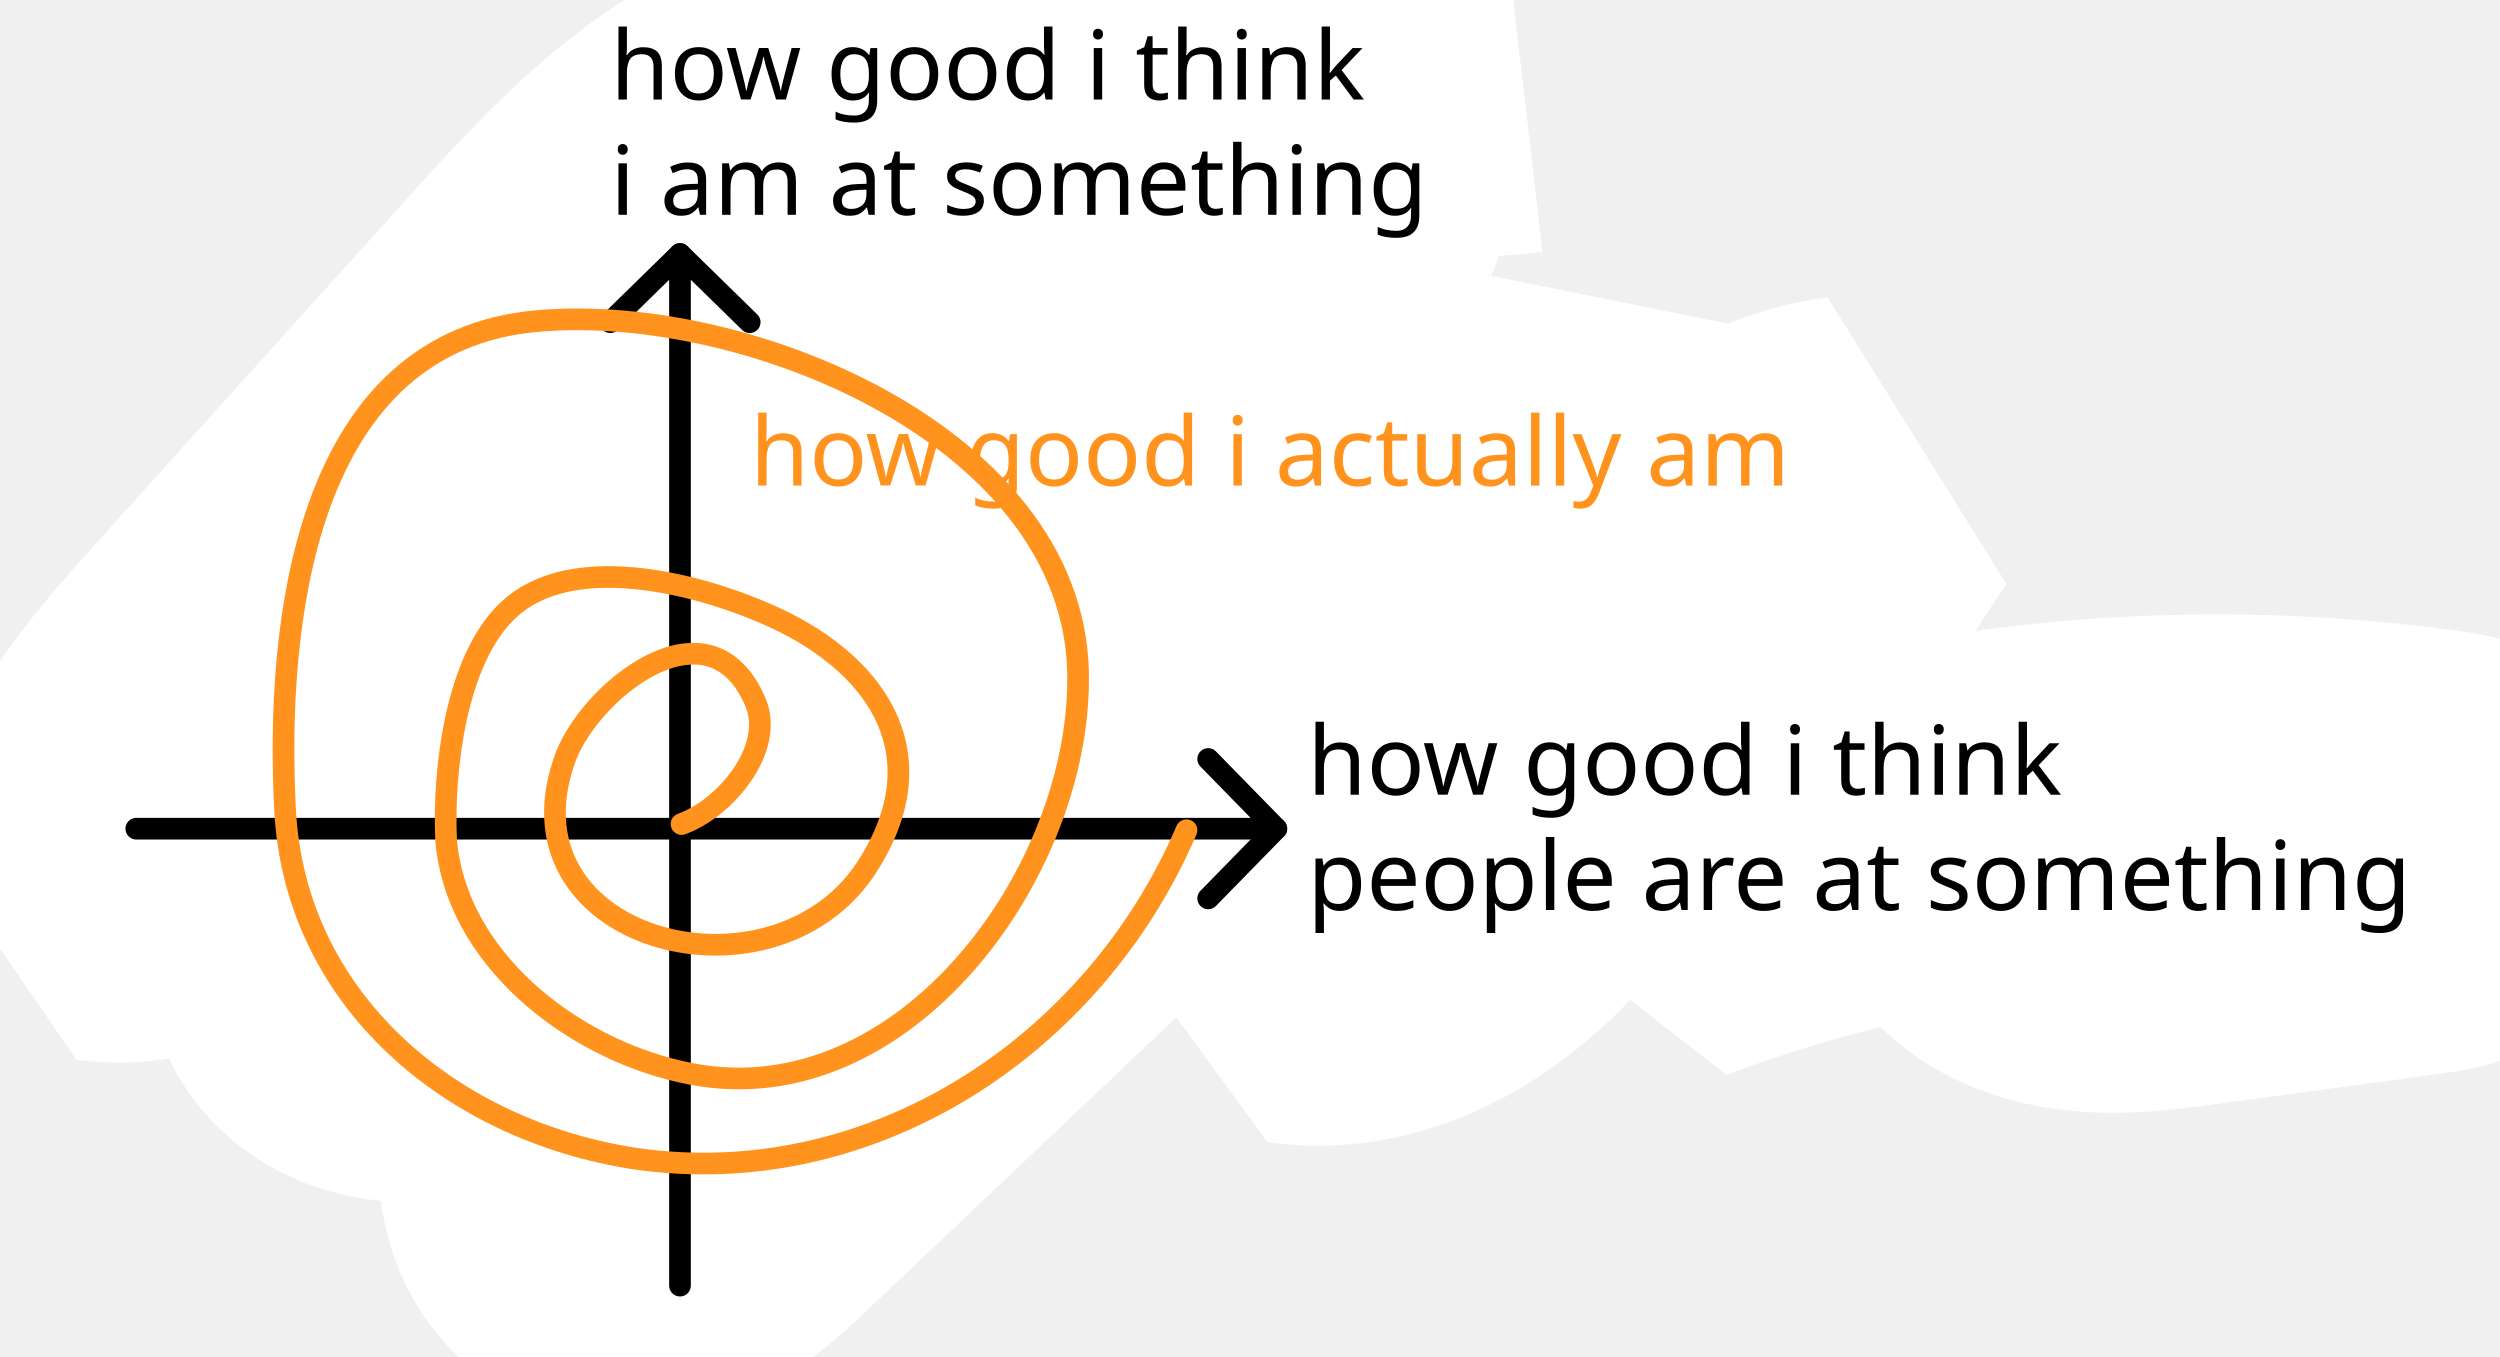
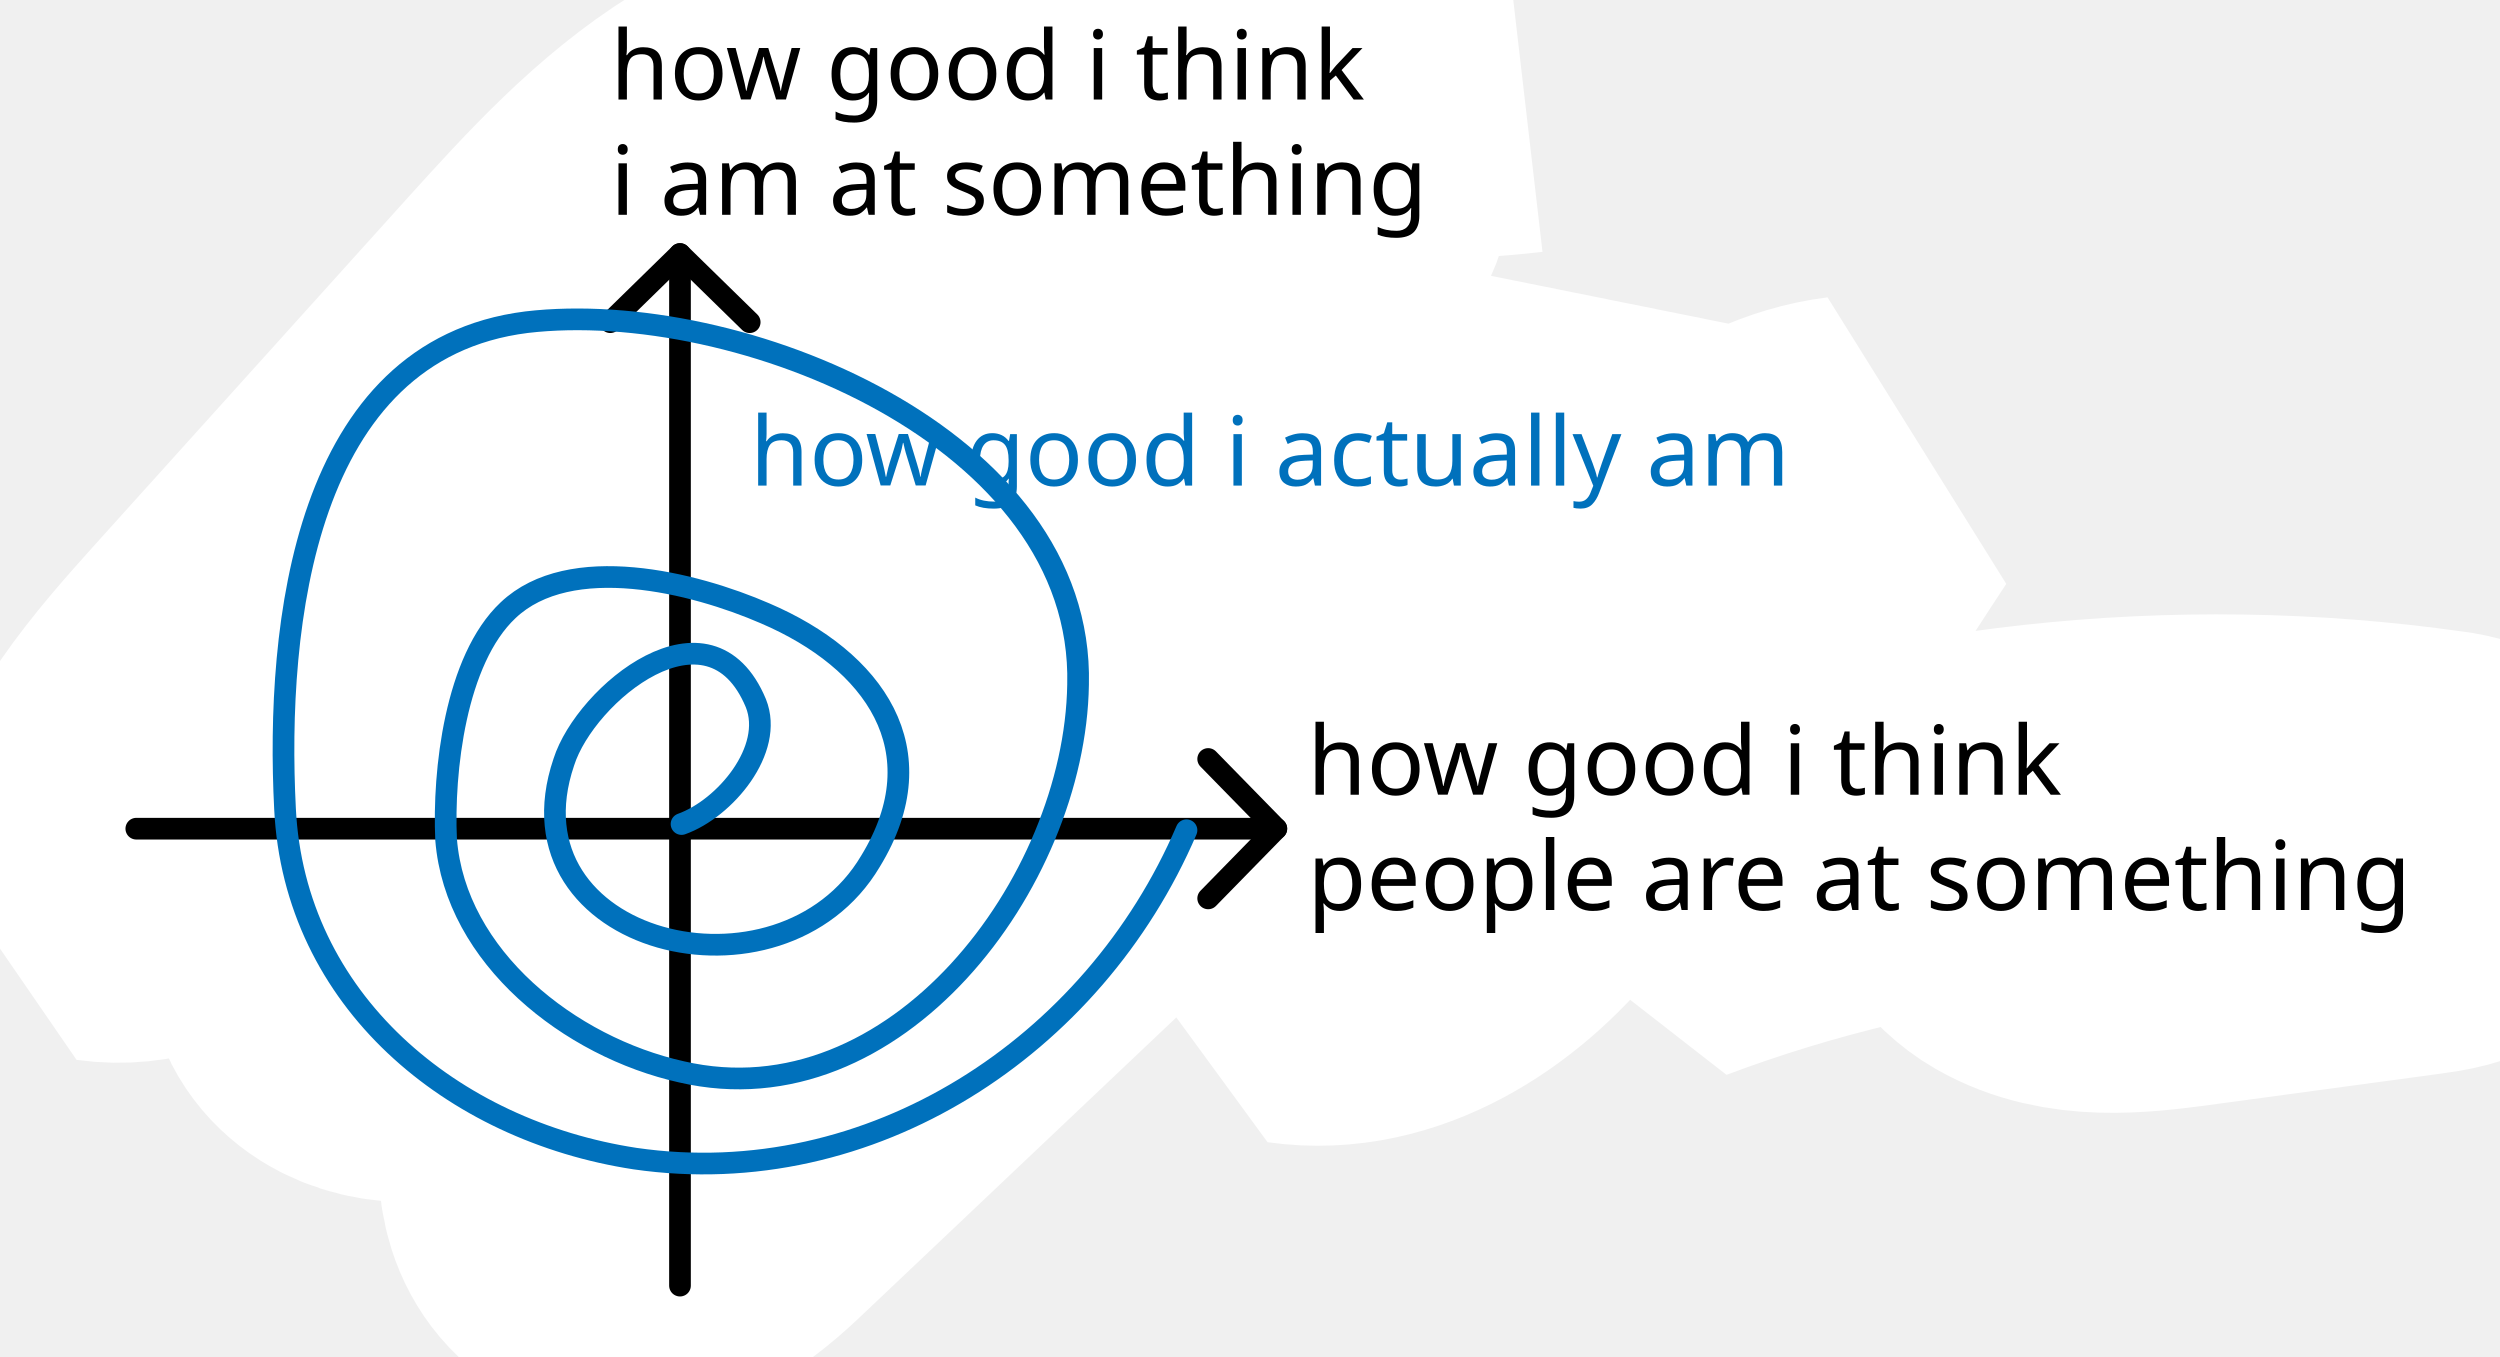
<svg xmlns="http://www.w3.org/2000/svg" version="1.1" id="Layer_1" x="0px" y="0px" viewBox="0 0 807 438" enable-background="new 0 0 807 438" xml:space="preserve">
  <path fill="none" stroke="#FFFFFF" stroke-width="120" stroke-linejoin="bevel" stroke-miterlimit="10" d="M491,21.7  c-43.1,5-86.6,0-129.9-0.2s-88.4,4.9-125.3,27.8c-23,14.3-41.5,34.7-59.7,54.8c-33.6,37.3-67.2,74.5-100.8,111.8  C57.5,235.7,39,256.7,33,282.7c24.4,3.4,44.6-17.8,60.1-37c40.5-49.8,82.4-99.3,133.7-137.8s113.5-65.5,177.6-64.4  c8.6,0.2,18.8,1.9,22.4,9.7c5.2,11.1-7.5,21.9-18.2,27.9c-99.1,54.6-192.9,118.7-279.9,191.1c-13.4,11.2-28,28.3-20,43.8  c5.4,10.5,19.5,14,30.9,11c11.4-3,20.9-10.9,30-18.4c72.1-59.6,150.7-111.2,233.9-153.8c-43.1,78.9-125.7,126-195.6,182.7  c-9.4,7.7-19,16-23.5,27.3c-4.5,11.3-2.1,26.3,8.5,32.3c14.2,8.1,31.2-3.9,43.1-15.2c89.1-84.4,178.2-168.8,267.4-253.1  c14.1,31.9-5.8,68.4-28.8,94.6c-23,26.2-51.2,51.5-57,85.9c27.5,3.9,54-13.4,71.4-35.1c17.4-21.6,28.2-47.7,43.6-70.8  c15.3-23.1,37.4-44.4,64.9-47.9c-27.5,41.8-55.7,85.6-61.3,135.3c79.5-29.9,166.5-39.4,250.6-27.5c4.5,0.6,9.5,1.7,11.8,5.5  c2.8,4.4,0.3,10.6-3.9,13.7s-9.6,3.9-14.8,4.6c-24.8,3.4-49.6,6.7-74.5,10.1c-17.1,2.3-35.7,4.4-50.7-4.2  c-15-8.6-21.7-32.6-7.9-43.1" />
  <path fill="none" stroke="#000000" stroke-width="7" stroke-linecap="round" stroke-miterlimit="10" d="M221.7,391.2" />
  <g>
    <line fill="none" stroke="#000000" stroke-width="7" stroke-linecap="round" stroke-linejoin="round" stroke-miterlimit="10" x1="219.5" y1="415" x2="219.5" y2="82" />
    <line fill="none" stroke="#000000" stroke-width="7" stroke-linecap="round" stroke-linejoin="round" stroke-miterlimit="10" x1="44" y1="267.5" x2="412" y2="267.5" />
    <polyline fill="none" stroke="#000000" stroke-width="7" stroke-linecap="round" stroke-linejoin="round" stroke-miterlimit="10" points="   197,104 219.5,82 242,104  " />
    <polyline fill="none" stroke="#000000" stroke-width="7" stroke-linecap="round" stroke-linejoin="round" stroke-miterlimit="10" points="   390,245 412,267.5 390,290  " />
  </g>
  <g>
-     <text transform="matrix(1 0 0 1 197.0029 32.1329)">
+     <text transform="matrix(1 0 0 1 197.0029 32.1328)">
      <tspan x="0" y="0" font-family="'PermanentMarker'" font-size="31">how good i think </tspan>
      <tspan x="0" y="37.2" font-family="'PermanentMarker'" font-size="31">i am at something</tspan>
    </text>
  </g>
  <g>
-     <text transform="matrix(1 0 0 1 422.0029 256.5414)">
+     <text transform="matrix(1 0 0 1 422.0029 256.5415)">
      <tspan x="0" y="0" font-family="'PermanentMarker'" font-size="31">how good i think</tspan>
      <tspan x="0" y="37.2" font-family="'PermanentMarker'" font-size="31">people are at something</tspan>
    </text>
  </g>
  <g>
-     <text transform="matrix(1 0 0 1 242.0913 156.7453)" fill="#FF931E" font-family="'PermanentMarker'" font-size="31">how good i actually am</text>
+     <text transform="matrix(1 0 0 1 242.0913 156.7456)" fill="#0071BC" font-family="'PermanentMarker'" font-size="31">how good i actually am</text>
  </g>
-   <path fill="none" stroke="#FF931E" stroke-width="7" stroke-linecap="round" stroke-miterlimit="10" d="M220,266c14-5,30-24,24-39  c-15-36-55-3-62,19c-20,59,70,81,99,32c22-36,1-65-34-80c-23-10-63-20-83-1c-17,16-21,52-20,74c3,38,40,67,76,75  c69,16,127-61,128-125c2-80-110-125-178-117c-72,9-81,98-78,157c3,62,54,104,113,113c76,11,148-36,178-106" />
+   <path fill="none" stroke="#0071BC" stroke-width="7" stroke-linecap="round" stroke-miterlimit="10" d="M220,266c14-5,30-24,24-39  c-15-36-55-3-62,19c-20,59,70,81,99,32c22-36,1-65-34-80c-23-10-63-20-83-1c-17,16-21,52-20,74c3,38,40,67,76,75  c69,16,127-61,128-125c2-80-110-125-178-117c-72,9-81,98-78,157c3,62,54,104,113,113c76,11,148-36,178-106" />
</svg>
